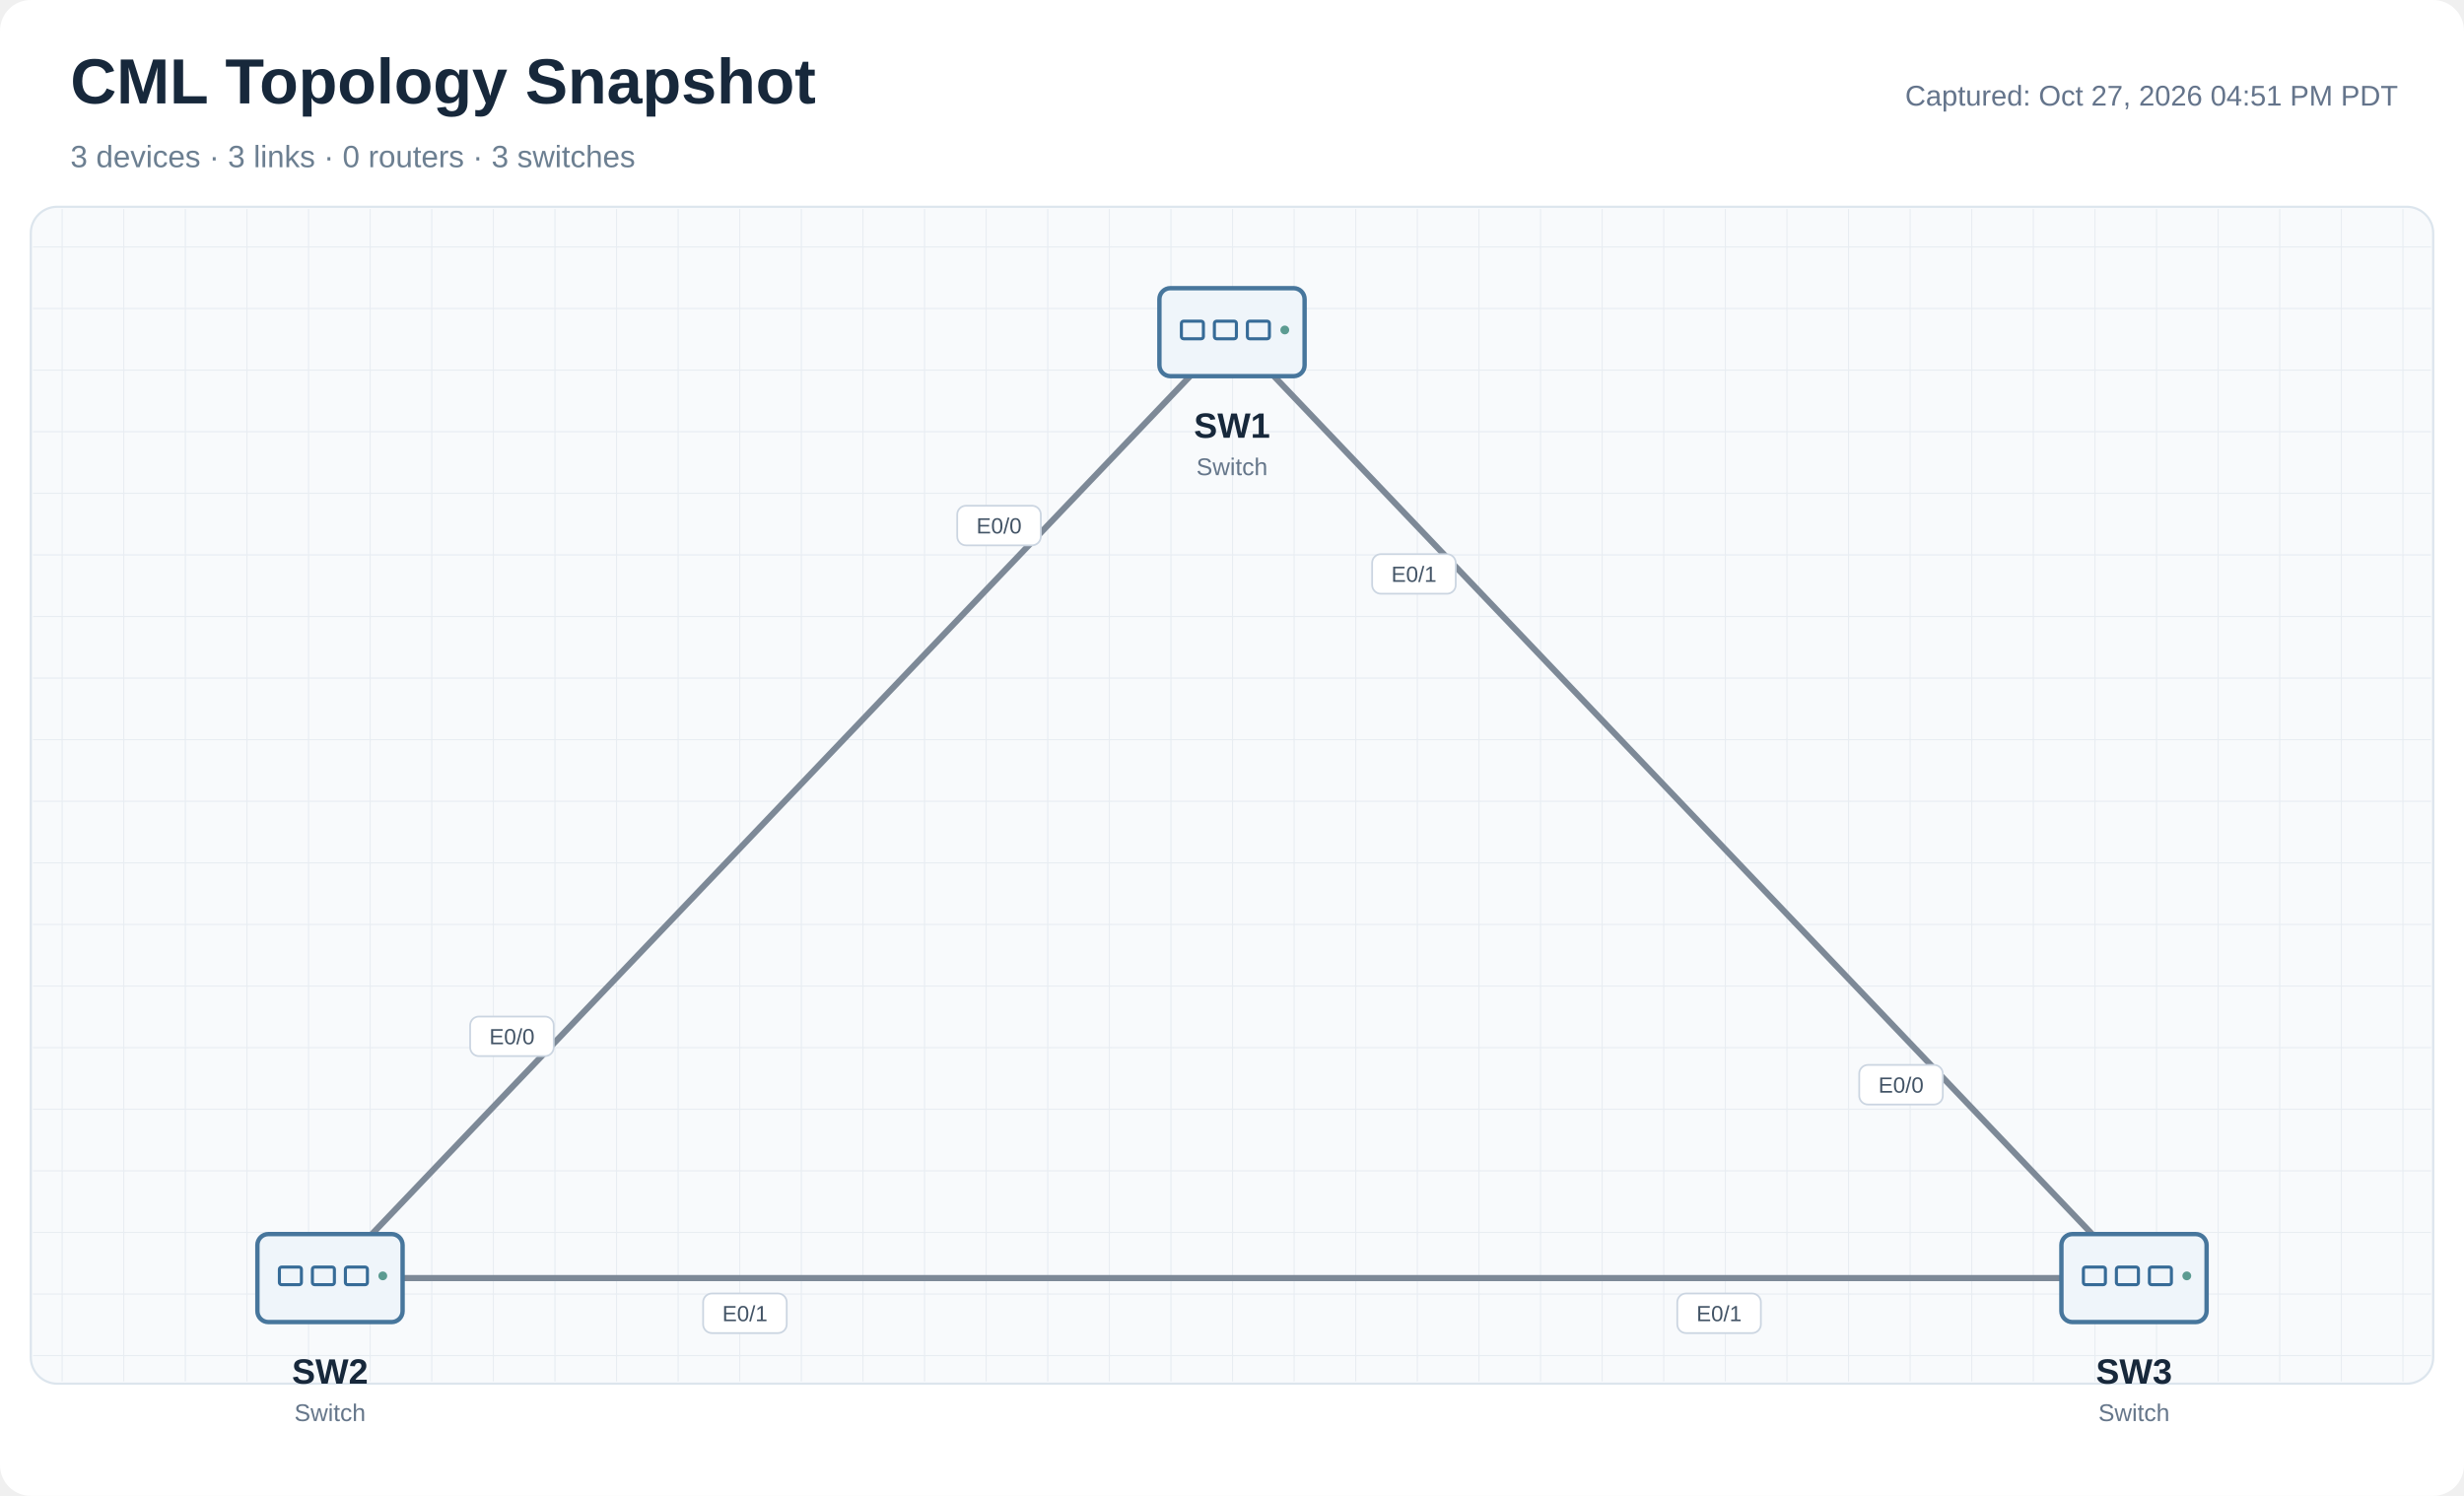
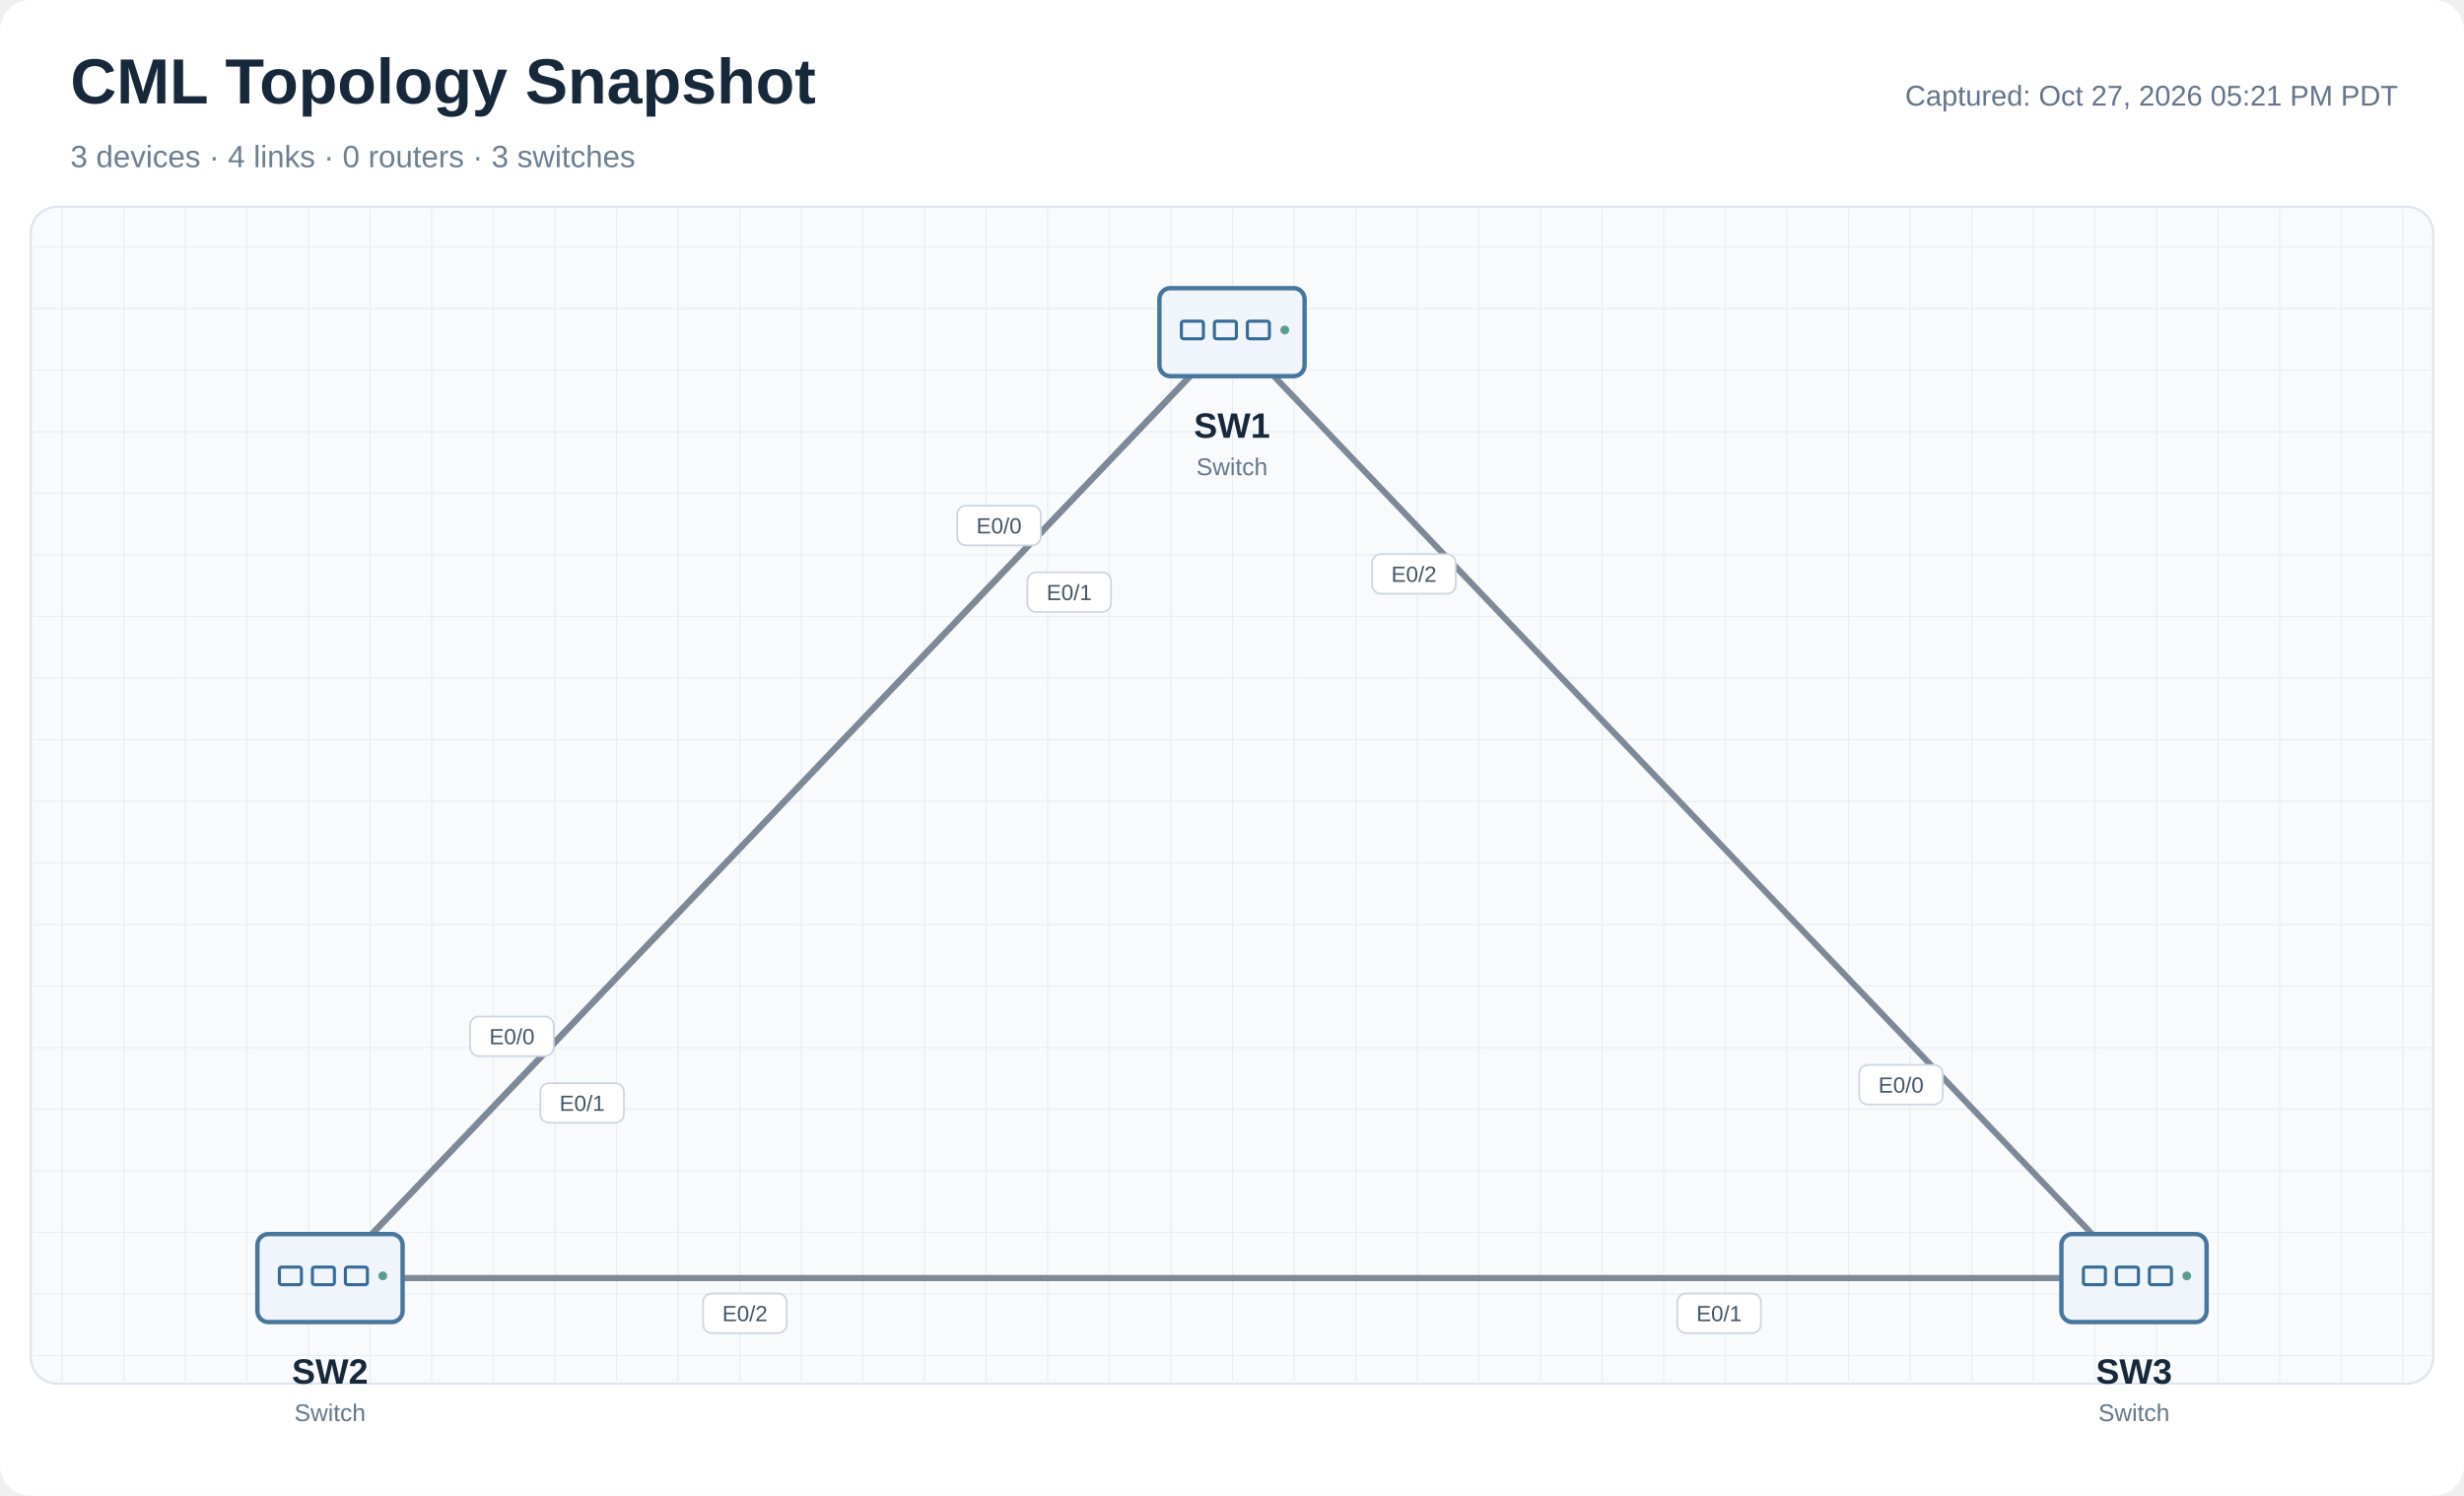
- <svg xmlns="http://www.w3.org/2000/svg" width="1120" height="680" viewBox="0 0 1120 680" data-nodes="3" data-links="3" data-routers="0" data-switches="3">
+ <svg xmlns="http://www.w3.org/2000/svg" width="1120" height="680" viewBox="0 0 1120 680" data-nodes="3" data-links="4" data-routers="0" data-switches="3">
  <defs>
    <pattern id="grid" width="28" height="28" patternUnits="userSpaceOnUse">
      <path d="M28 0H0V28" fill="none" stroke="#e8edf2" stroke-width="1" />
    </pattern>
  </defs>
  <rect width="1120" height="680" rx="14" fill="#fff" />
  <rect x="14" y="94" width="1092" height="535" rx="12" fill="#f8fafc" stroke="#dce5ed" />
  <rect x="15" y="95" width="1090" height="533" rx="12" fill="url(#grid)" />
  <text x="32" y="47" font-family="Arial,Segoe UI,sans-serif" font-size="29" font-weight="700" fill="#17283b">CML Topology Snapshot</text>
-   <text x="32" y="76" font-family="Arial,Segoe UI,sans-serif" font-size="14" fill="#6c7f91">3 devices  ·  3 links  ·  0 routers  ·  3 switches</text>
-   <text x="1090" y="48" text-anchor="end" font-family="Arial,Segoe UI,sans-serif" font-size="13" fill="#64748b">Captured: Oct 27, 2026 04:51 PM PDT</text>
+   <text x="32" y="76" font-family="Arial,Segoe UI,sans-serif" font-size="14" fill="#6c7f91">3 devices  ·  4 links  ·  0 routers  ·  3 switches</text>
+   <text x="1090" y="48" text-anchor="end" font-family="Arial,Segoe UI,sans-serif" font-size="13" fill="#64748b">Captured: Oct 27, 2026 05:21 PM PDT</text>
+   <line x1="560.0" y1="151.0" x2="150.0" y2="581.0" stroke="#7d8997" stroke-width="2.8" />
  <line x1="560.0" y1="151.0" x2="150.0" y2="581.0" stroke="#7d8997" stroke-width="2.8" />
  <line x1="560.0" y1="151.0" x2="970.0" y2="581.0" stroke="#7d8997" stroke-width="2.8" />
  <line x1="150.0" y1="581.0" x2="970.0" y2="581.0" stroke="#7d8997" stroke-width="2.8" />
  <g transform="translate(560.0,151.0)">
    <rect x="-33" y="-20" width="66" height="40" rx="5" fill="#eff5fa" stroke="#47769c" stroke-width="2" />
    <rect x="-23" y="-5" width="10" height="8" rx="1" fill="none" stroke="#366b97" stroke-width="1.4" />
    <rect x="-8" y="-5" width="10" height="8" rx="1" fill="none" stroke="#366b97" stroke-width="1.4" />
    <rect x="7" y="-5" width="10" height="8" rx="1" fill="none" stroke="#366b97" stroke-width="1.4" />
    <circle cx="24" cy="-1" r="2" fill="#5b9b91" />
    <text x="0" y="48" text-anchor="middle" font-family="Arial,Segoe UI,sans-serif" font-size="16" font-weight="700" fill="#17283b">SW1</text>
    <text x="0" y="65" text-anchor="middle" font-family="Arial,Segoe UI,sans-serif" font-size="11" fill="#65768a">Switch</text>
  </g>
  <g transform="translate(150.0,581.0)">
    <rect x="-33" y="-20" width="66" height="40" rx="5" fill="#eff5fa" stroke="#47769c" stroke-width="2" />
    <rect x="-23" y="-5" width="10" height="8" rx="1" fill="none" stroke="#366b97" stroke-width="1.4" />
    <rect x="-8" y="-5" width="10" height="8" rx="1" fill="none" stroke="#366b97" stroke-width="1.4" />
    <rect x="7" y="-5" width="10" height="8" rx="1" fill="none" stroke="#366b97" stroke-width="1.4" />
    <circle cx="24" cy="-1" r="2" fill="#5b9b91" />
    <text x="0" y="48" text-anchor="middle" font-family="Arial,Segoe UI,sans-serif" font-size="16" font-weight="700" fill="#17283b">SW2</text>
    <text x="0" y="65" text-anchor="middle" font-family="Arial,Segoe UI,sans-serif" font-size="11" fill="#65768a">Switch</text>
  </g>
  <g transform="translate(970.0,581.0)">
    <rect x="-33" y="-20" width="66" height="40" rx="5" fill="#eff5fa" stroke="#47769c" stroke-width="2" />
    <rect x="-23" y="-5" width="10" height="8" rx="1" fill="none" stroke="#366b97" stroke-width="1.4" />
    <rect x="-8" y="-5" width="10" height="8" rx="1" fill="none" stroke="#366b97" stroke-width="1.4" />
    <rect x="7" y="-5" width="10" height="8" rx="1" fill="none" stroke="#366b97" stroke-width="1.4" />
    <circle cx="24" cy="-1" r="2" fill="#5b9b91" />
    <text x="0" y="48" text-anchor="middle" font-family="Arial,Segoe UI,sans-serif" font-size="16" font-weight="700" fill="#17283b">SW3</text>
    <text x="0" y="65" text-anchor="middle" font-family="Arial,Segoe UI,sans-serif" font-size="11" fill="#65768a">Switch</text>
  </g>
  <rect x="319.6" y="588.0" width="38.0" height="18" rx="4" fill="#ffffff" stroke="#cbd5e1" stroke-width="0.8" />
-   <text x="338.6" y="600.6" text-anchor="middle" font-family="Arial,Segoe UI,sans-serif" font-size="10" fill="#435466">E0/1</text>
+   <text x="338.6" y="600.6" text-anchor="middle" font-family="Arial,Segoe UI,sans-serif" font-size="10" fill="#435466">E0/2</text>
  <rect x="762.4" y="588.0" width="38.0" height="18" rx="4" fill="#ffffff" stroke="#cbd5e1" stroke-width="0.8" />
  <text x="781.4" y="600.6" text-anchor="middle" font-family="Arial,Segoe UI,sans-serif" font-size="10" fill="#435466">E0/1</text>
  <rect x="435.1" y="229.9" width="38.0" height="18" rx="4" fill="#ffffff" stroke="#cbd5e1" stroke-width="0.8" />
  <text x="454.1" y="242.5" text-anchor="middle" font-family="Arial,Segoe UI,sans-serif" font-size="10" fill="#435466">E0/0</text>
  <rect x="213.7" y="462.1" width="38.0" height="18" rx="4" fill="#ffffff" stroke="#cbd5e1" stroke-width="0.8" />
  <text x="232.7" y="474.7" text-anchor="middle" font-family="Arial,Segoe UI,sans-serif" font-size="10" fill="#435466">E0/0</text>
+   <rect x="467.0" y="260.2" width="38.0" height="18" rx="4" fill="#ffffff" stroke="#cbd5e1" stroke-width="0.8" />
+   <text x="486.0" y="272.8" text-anchor="middle" font-family="Arial,Segoe UI,sans-serif" font-size="10" fill="#435466">E0/1</text>
+   <rect x="245.6" y="492.4" width="38.0" height="18" rx="4" fill="#ffffff" stroke="#cbd5e1" stroke-width="0.8" />
+   <text x="264.6" y="505.0" text-anchor="middle" font-family="Arial,Segoe UI,sans-serif" font-size="10" fill="#435466">E0/1</text>
  <rect x="623.7" y="251.9" width="38.0" height="18" rx="4" fill="#ffffff" stroke="#cbd5e1" stroke-width="0.8" />
-   <text x="642.7" y="264.5" text-anchor="middle" font-family="Arial,Segoe UI,sans-serif" font-size="10" fill="#435466">E0/1</text>
+   <text x="642.7" y="264.5" text-anchor="middle" font-family="Arial,Segoe UI,sans-serif" font-size="10" fill="#435466">E0/2</text>
  <rect x="845.1" y="484.1" width="38.0" height="18" rx="4" fill="#ffffff" stroke="#cbd5e1" stroke-width="0.8" />
  <text x="864.1" y="496.7" text-anchor="middle" font-family="Arial,Segoe UI,sans-serif" font-size="10" fill="#435466">E0/0</text>
</svg>
